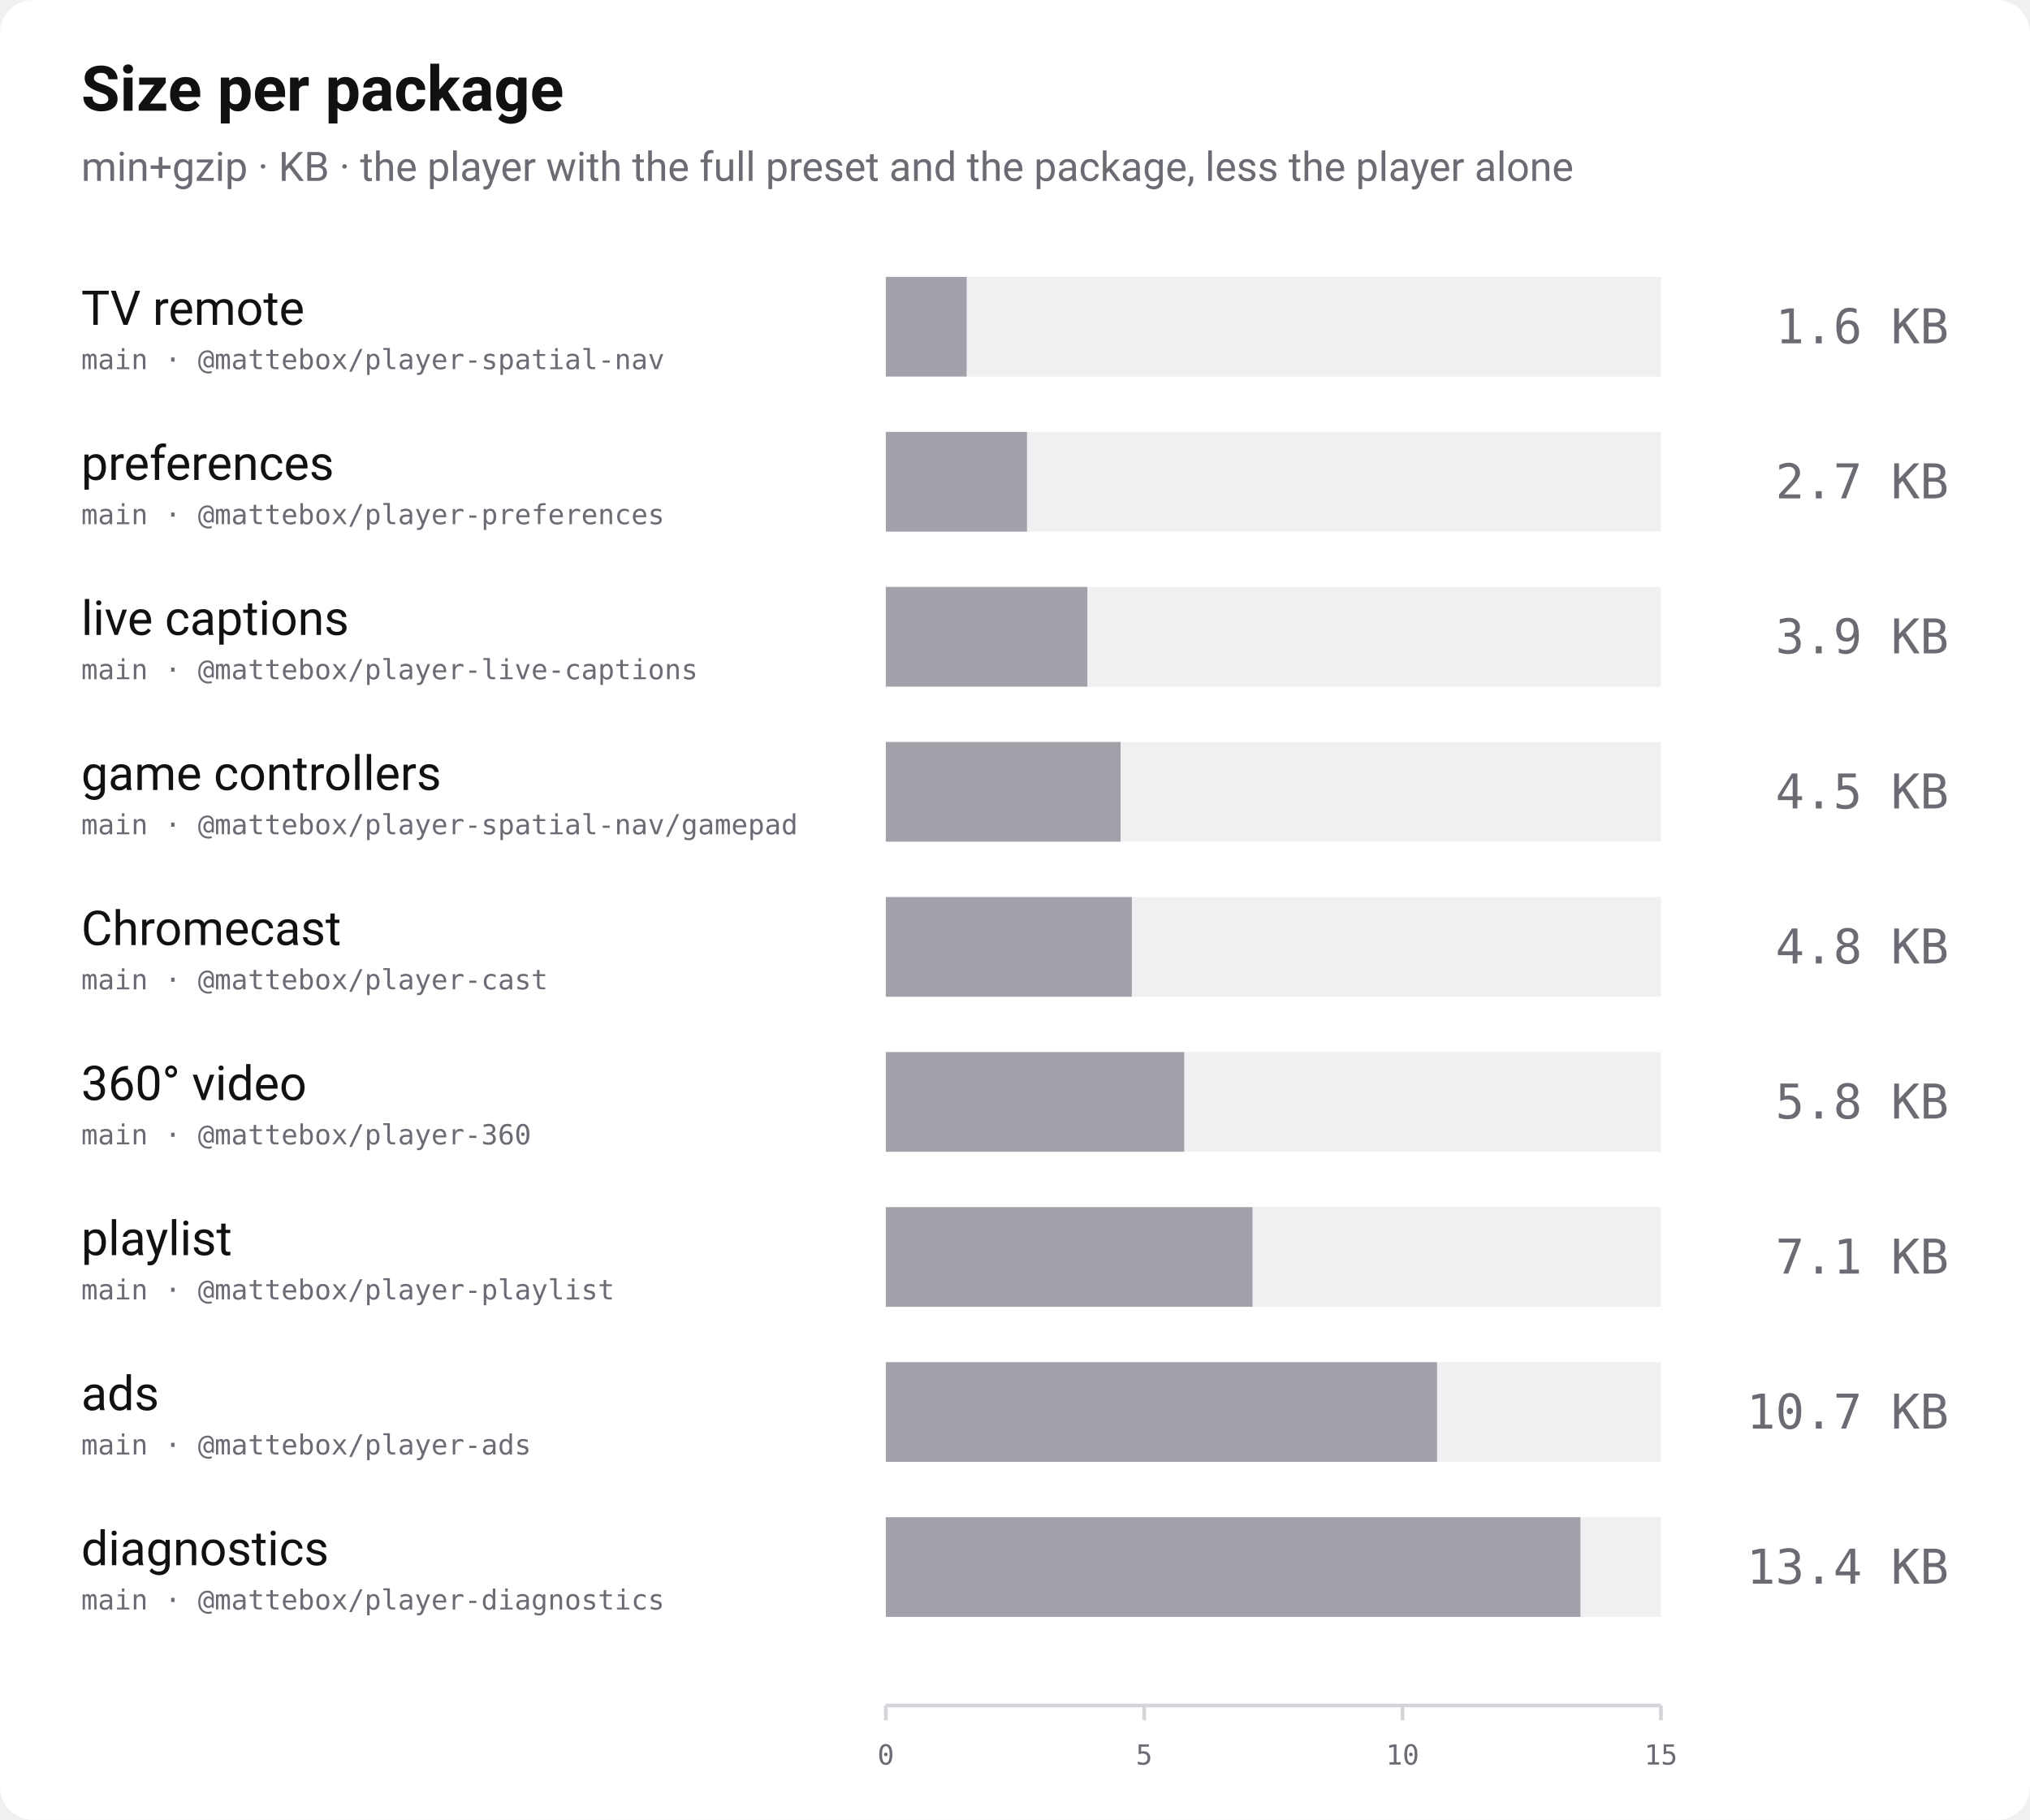
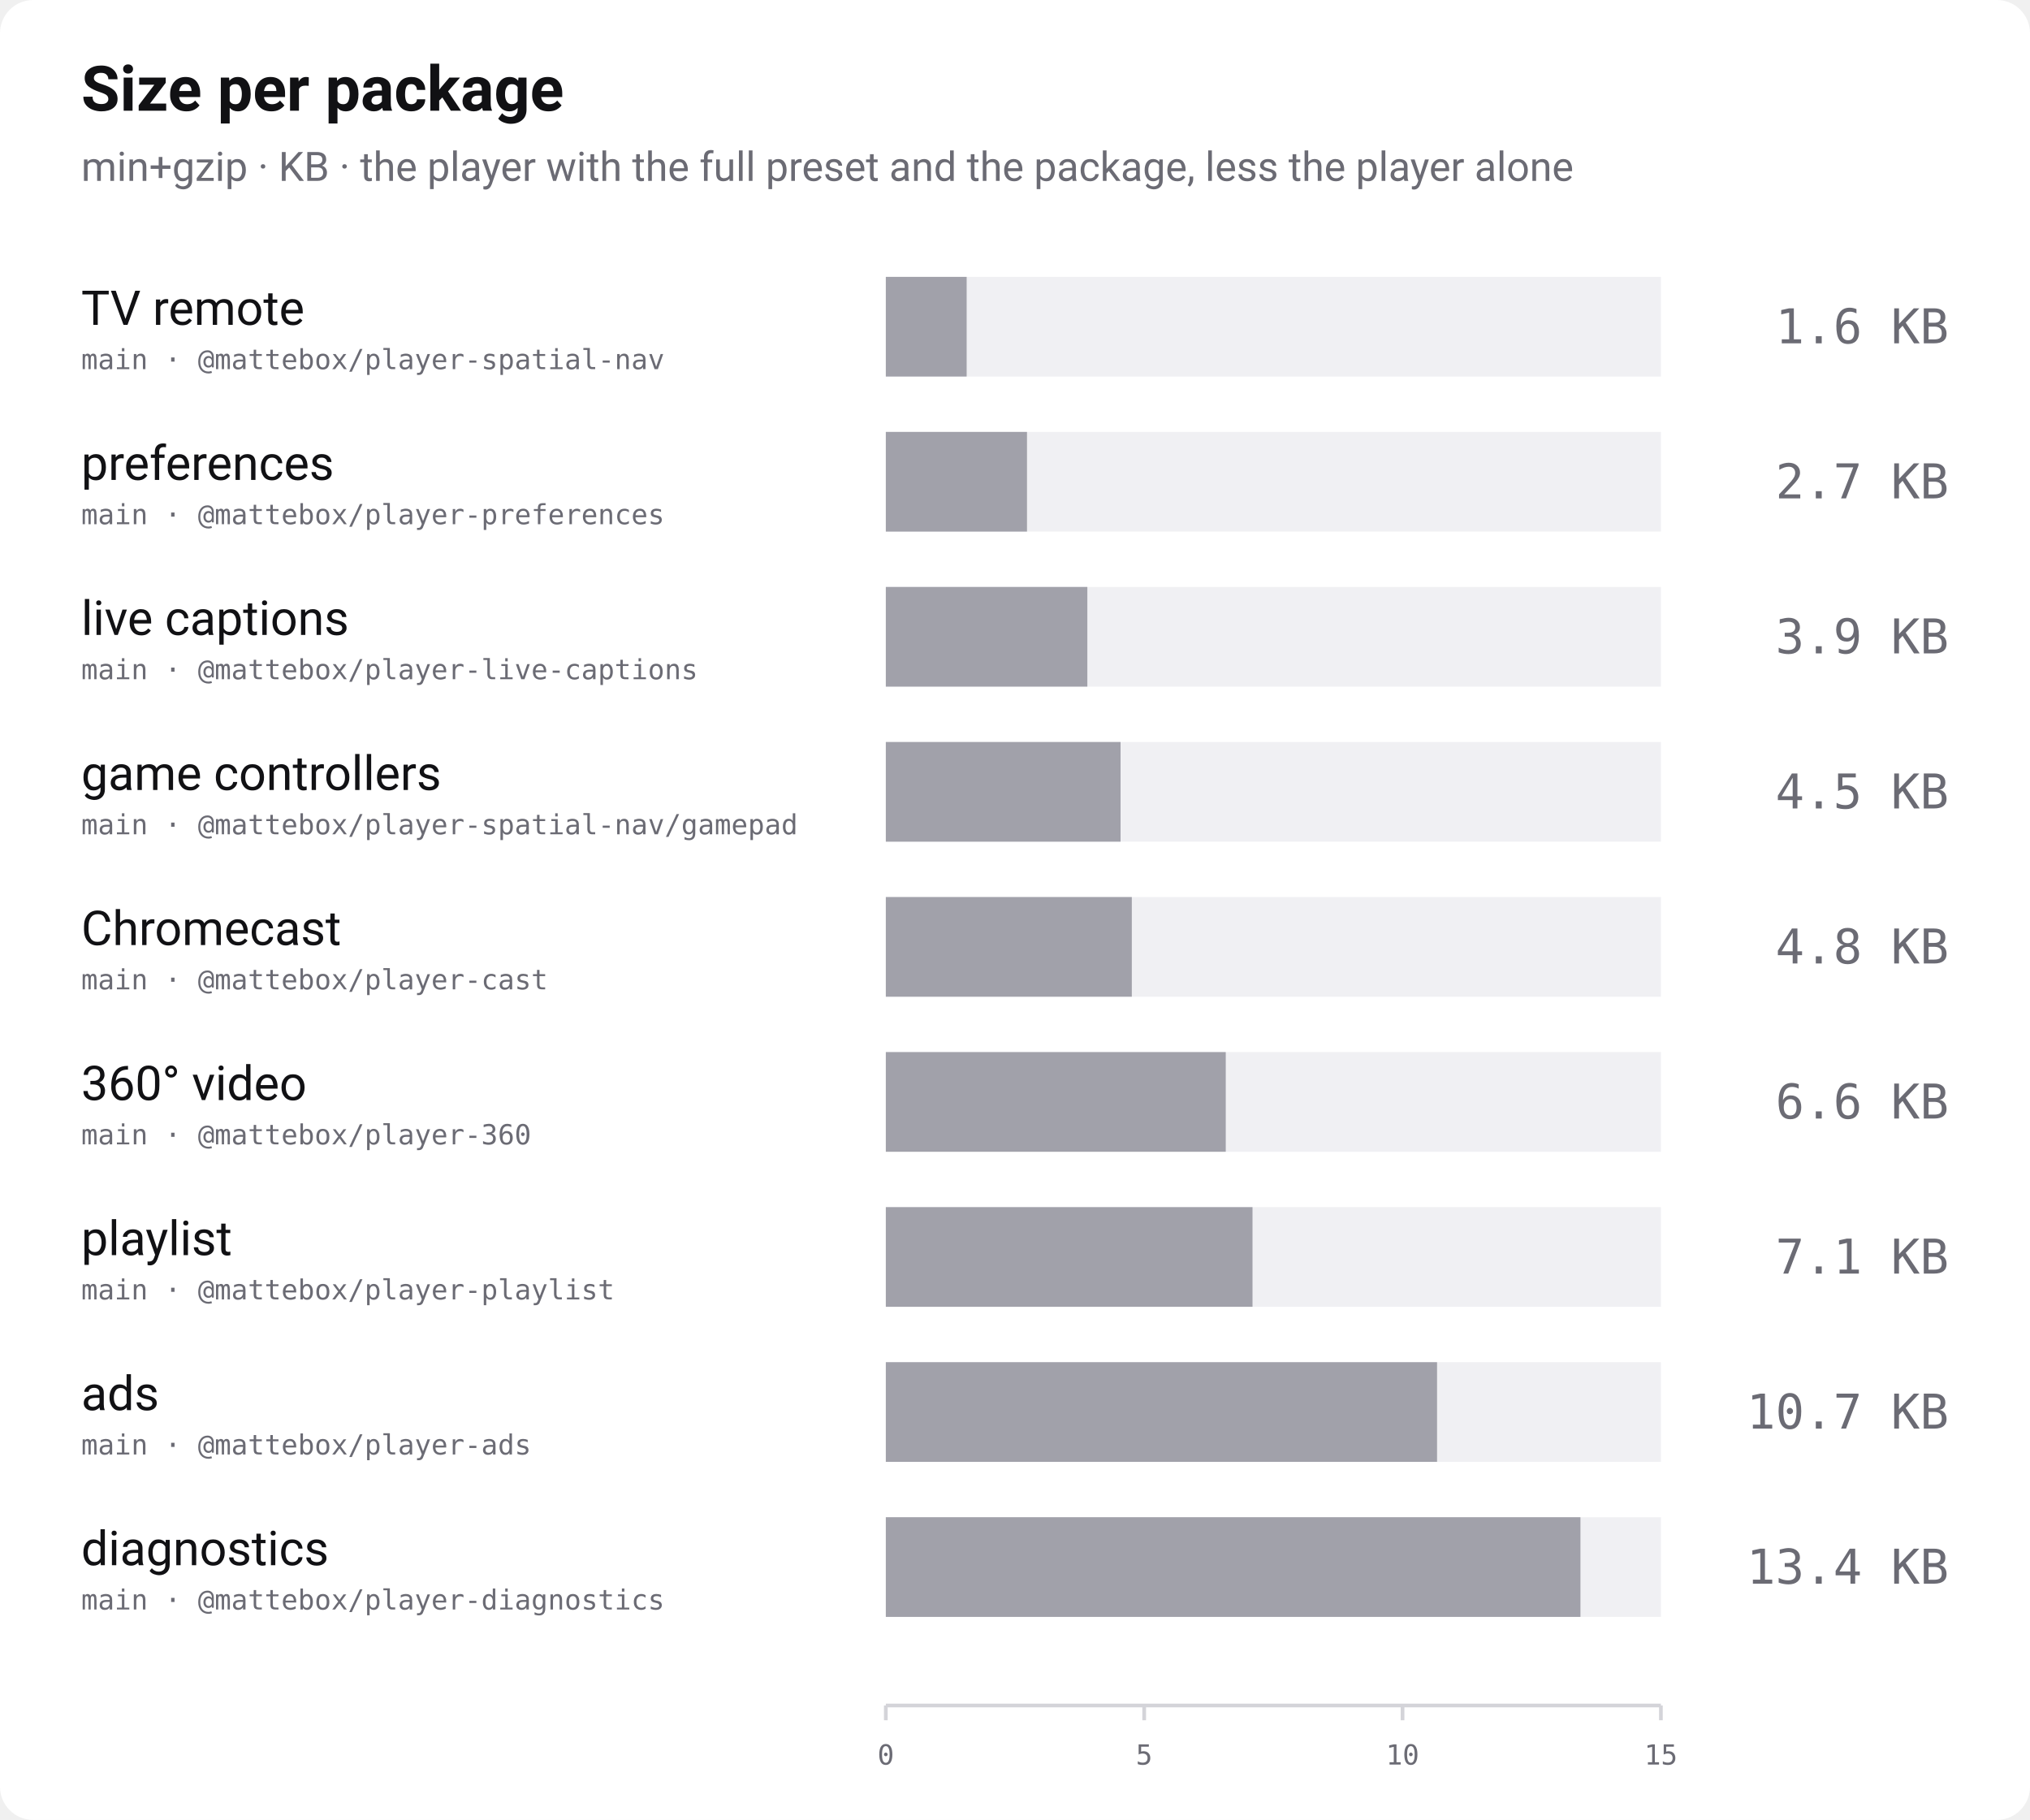
<svg xmlns="http://www.w3.org/2000/svg" width="1100" height="986" viewBox="0 0 1100 986" role="img" aria-label="Bundle size each Mattebox player package adds to the player, min+gzip">
  <rect width="1100" height="986" rx="18" fill="#ffffff" />
  <text x="44" y="60" font-family="-apple-system, 'Segoe UI', Roboto, Helvetica, Arial, sans-serif" font-size="34" font-weight="700" fill="#111114">Size per package</text>
  <text x="44" y="98" font-family="-apple-system, 'Segoe UI', Roboto, Helvetica, Arial, sans-serif" font-size="22" fill="#6b6b74">min+gzip · KB · the player with the full preset and the package, less the player alone</text>
  <text x="44" y="176" font-family="-apple-system, 'Segoe UI', Roboto, Helvetica, Arial, sans-serif" font-size="26" font-weight="400" fill="#111114">TV remote</text>
  <text x="44" y="200" font-family="ui-monospace, 'SF Mono', Menlo, Consolas, monospace" font-size="15" fill="#6b6b74">main · @mattebox/player-spatial-nav</text>
  <rect x="480" y="150" width="420" height="54" fill="#f0f0f3" />
  <rect x="480" y="150" width="43.8" height="54" fill="#a1a1aa" />
  <text x="1056" y="186" text-anchor="end" font-family="ui-monospace, 'SF Mono', Menlo, Consolas, monospace" font-size="26" font-weight="400" fill="#6b6b74">1.6 KB</text>
  <text x="44" y="260" font-family="-apple-system, 'Segoe UI', Roboto, Helvetica, Arial, sans-serif" font-size="26" font-weight="400" fill="#111114">preferences</text>
  <text x="44" y="284" font-family="ui-monospace, 'SF Mono', Menlo, Consolas, monospace" font-size="15" fill="#6b6b74">main · @mattebox/player-preferences</text>
  <rect x="480" y="234" width="420" height="54" fill="#f0f0f3" />
  <rect x="480" y="234" width="76.5" height="54" fill="#a1a1aa" />
  <text x="1056" y="270" text-anchor="end" font-family="ui-monospace, 'SF Mono', Menlo, Consolas, monospace" font-size="26" font-weight="400" fill="#6b6b74">2.7 KB</text>
  <text x="44" y="344" font-family="-apple-system, 'Segoe UI', Roboto, Helvetica, Arial, sans-serif" font-size="26" font-weight="400" fill="#111114">live captions</text>
  <text x="44" y="368" font-family="ui-monospace, 'SF Mono', Menlo, Consolas, monospace" font-size="15" fill="#6b6b74">main · @mattebox/player-live-captions</text>
  <rect x="480" y="318" width="420" height="54" fill="#f0f0f3" />
  <rect x="480" y="318" width="109.2" height="54" fill="#a1a1aa" />
  <text x="1056" y="354" text-anchor="end" font-family="ui-monospace, 'SF Mono', Menlo, Consolas, monospace" font-size="26" font-weight="400" fill="#6b6b74">3.9 KB</text>
  <text x="44" y="428" font-family="-apple-system, 'Segoe UI', Roboto, Helvetica, Arial, sans-serif" font-size="26" font-weight="400" fill="#111114">game controllers</text>
  <text x="44" y="452" font-family="ui-monospace, 'SF Mono', Menlo, Consolas, monospace" font-size="15" fill="#6b6b74">main · @mattebox/player-spatial-nav/gamepad</text>
  <rect x="480" y="402" width="420" height="54" fill="#f0f0f3" />
  <rect x="480" y="402" width="127.2" height="54" fill="#a1a1aa" />
  <text x="1056" y="438" text-anchor="end" font-family="ui-monospace, 'SF Mono', Menlo, Consolas, monospace" font-size="26" font-weight="400" fill="#6b6b74">4.5 KB</text>
  <text x="44" y="512" font-family="-apple-system, 'Segoe UI', Roboto, Helvetica, Arial, sans-serif" font-size="26" font-weight="400" fill="#111114">Chromecast</text>
  <text x="44" y="536" font-family="ui-monospace, 'SF Mono', Menlo, Consolas, monospace" font-size="15" fill="#6b6b74">main · @mattebox/player-cast</text>
  <rect x="480" y="486" width="420" height="54" fill="#f0f0f3" />
  <rect x="480" y="486" width="133.3" height="54" fill="#a1a1aa" />
  <text x="1056" y="522" text-anchor="end" font-family="ui-monospace, 'SF Mono', Menlo, Consolas, monospace" font-size="26" font-weight="400" fill="#6b6b74">4.8 KB</text>
  <text x="44" y="596" font-family="-apple-system, 'Segoe UI', Roboto, Helvetica, Arial, sans-serif" font-size="26" font-weight="400" fill="#111114">360° video</text>
  <text x="44" y="620" font-family="ui-monospace, 'SF Mono', Menlo, Consolas, monospace" font-size="15" fill="#6b6b74">main · @mattebox/player-360</text>
  <rect x="480" y="570" width="420" height="54" fill="#f0f0f3" />
-   <rect x="480" y="570" width="161.7" height="54" fill="#a1a1aa" />
-   <text x="1056" y="606" text-anchor="end" font-family="ui-monospace, 'SF Mono', Menlo, Consolas, monospace" font-size="26" font-weight="400" fill="#6b6b74">5.8 KB</text>
+   <rect x="480" y="570" width="184.2" height="54" fill="#a1a1aa" />
+   <text x="1056" y="606" text-anchor="end" font-family="ui-monospace, 'SF Mono', Menlo, Consolas, monospace" font-size="26" font-weight="400" fill="#6b6b74">6.6 KB</text>
  <text x="44" y="680" font-family="-apple-system, 'Segoe UI', Roboto, Helvetica, Arial, sans-serif" font-size="26" font-weight="400" fill="#111114">playlist</text>
  <text x="44" y="704" font-family="ui-monospace, 'SF Mono', Menlo, Consolas, monospace" font-size="15" fill="#6b6b74">main · @mattebox/player-playlist</text>
  <rect x="480" y="654" width="420" height="54" fill="#f0f0f3" />
  <rect x="480" y="654" width="198.7" height="54" fill="#a1a1aa" />
  <text x="1056" y="690" text-anchor="end" font-family="ui-monospace, 'SF Mono', Menlo, Consolas, monospace" font-size="26" font-weight="400" fill="#6b6b74">7.1 KB</text>
  <text x="44" y="764" font-family="-apple-system, 'Segoe UI', Roboto, Helvetica, Arial, sans-serif" font-size="26" font-weight="400" fill="#111114">ads</text>
  <text x="44" y="788" font-family="ui-monospace, 'SF Mono', Menlo, Consolas, monospace" font-size="15" fill="#6b6b74">main · @mattebox/player-ads</text>
  <rect x="480" y="738" width="420" height="54" fill="#f0f0f3" />
  <rect x="480" y="738" width="298.7" height="54" fill="#a1a1aa" />
  <text x="1056" y="774" text-anchor="end" font-family="ui-monospace, 'SF Mono', Menlo, Consolas, monospace" font-size="26" font-weight="400" fill="#6b6b74">10.7 KB</text>
  <text x="44" y="848" font-family="-apple-system, 'Segoe UI', Roboto, Helvetica, Arial, sans-serif" font-size="26" font-weight="400" fill="#111114">diagnostics</text>
  <text x="44" y="872" font-family="ui-monospace, 'SF Mono', Menlo, Consolas, monospace" font-size="15" fill="#6b6b74">main · @mattebox/player-diagnostics</text>
  <rect x="480" y="822" width="420" height="54" fill="#f0f0f3" />
  <rect x="480" y="822" width="376.4" height="54" fill="#a1a1aa" />
  <text x="1056" y="858" text-anchor="end" font-family="ui-monospace, 'SF Mono', Menlo, Consolas, monospace" font-size="26" font-weight="400" fill="#6b6b74">13.4 KB</text>
  <line x1="480" y1="924" x2="900" y2="924" stroke="#d4d4d9" stroke-width="2" />
  <line x1="480.0" y1="924" x2="480.0" y2="932" stroke="#d4d4d9" stroke-width="2" />
  <text x="480.0" y="956" text-anchor="middle" font-family="ui-monospace, 'SF Mono', Menlo, Consolas, monospace" font-size="15" fill="#6b6b74">0</text>
  <line x1="620.0" y1="924" x2="620.0" y2="932" stroke="#d4d4d9" stroke-width="2" />
  <text x="620.0" y="956" text-anchor="middle" font-family="ui-monospace, 'SF Mono', Menlo, Consolas, monospace" font-size="15" fill="#6b6b74">5</text>
  <line x1="760.0" y1="924" x2="760.0" y2="932" stroke="#d4d4d9" stroke-width="2" />
  <text x="760.0" y="956" text-anchor="middle" font-family="ui-monospace, 'SF Mono', Menlo, Consolas, monospace" font-size="15" fill="#6b6b74">10</text>
  <line x1="900.0" y1="924" x2="900.0" y2="932" stroke="#d4d4d9" stroke-width="2" />
  <text x="900.0" y="956" text-anchor="middle" font-family="ui-monospace, 'SF Mono', Menlo, Consolas, monospace" font-size="15" fill="#6b6b74">15</text>
</svg>
